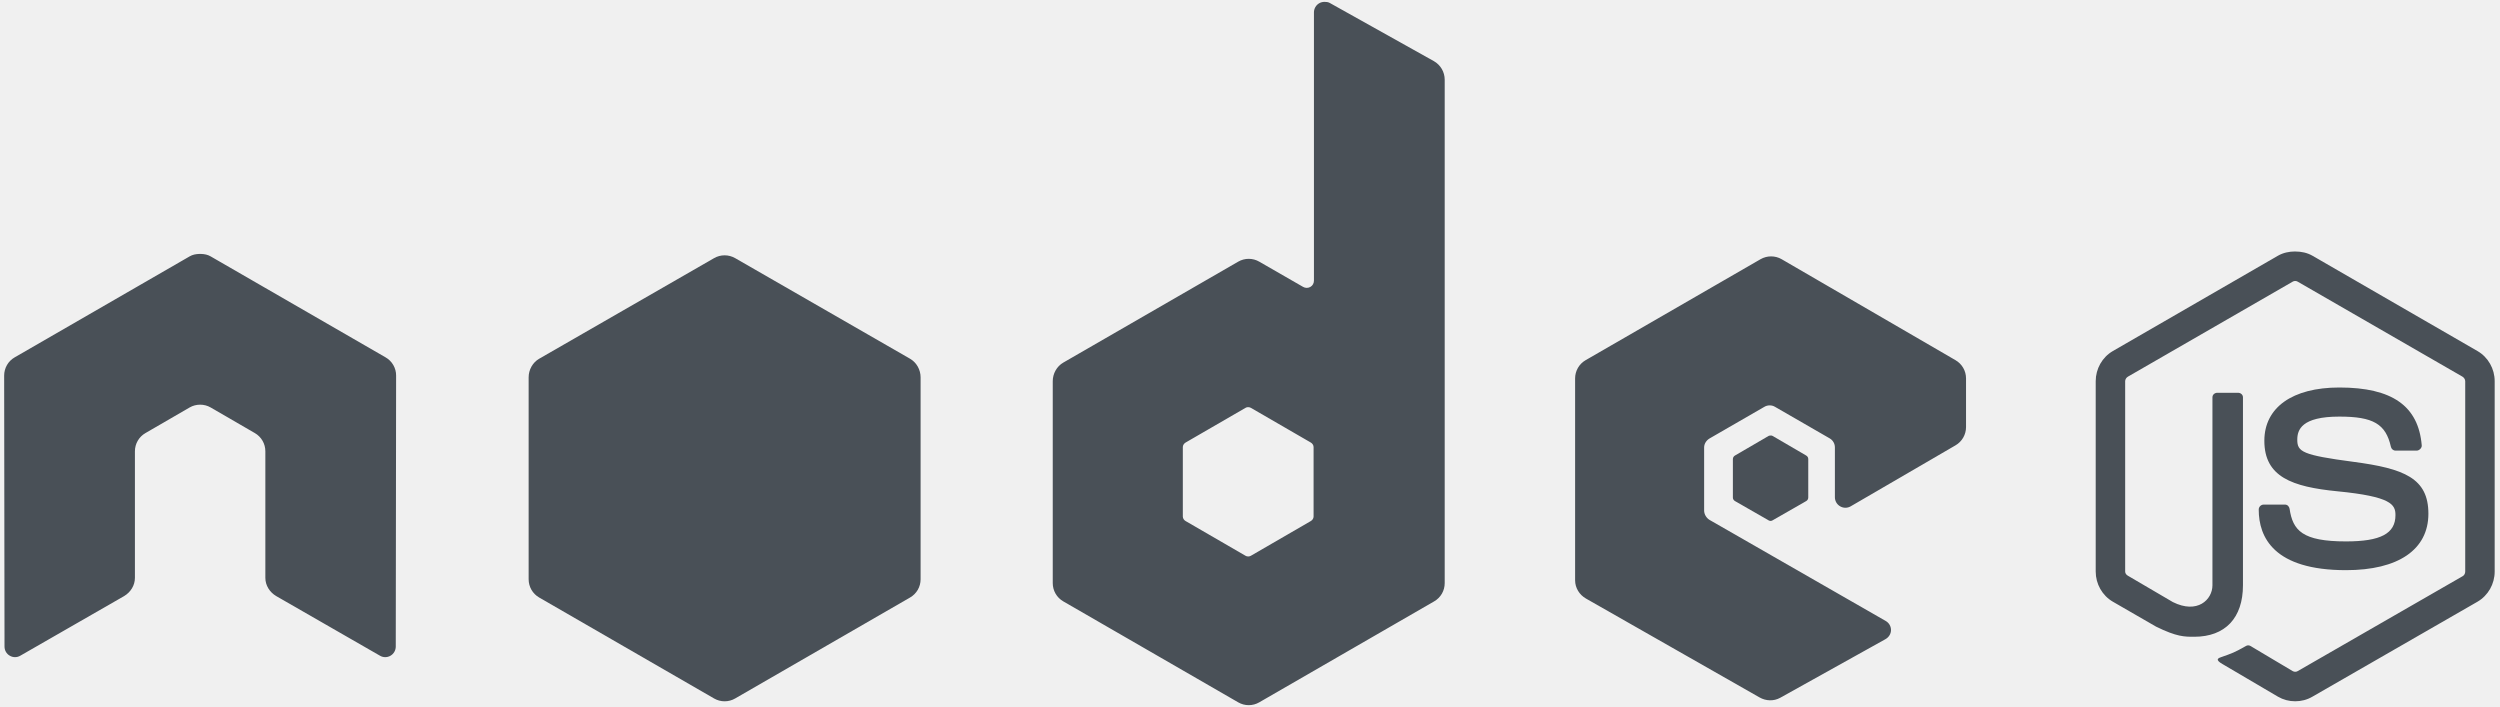
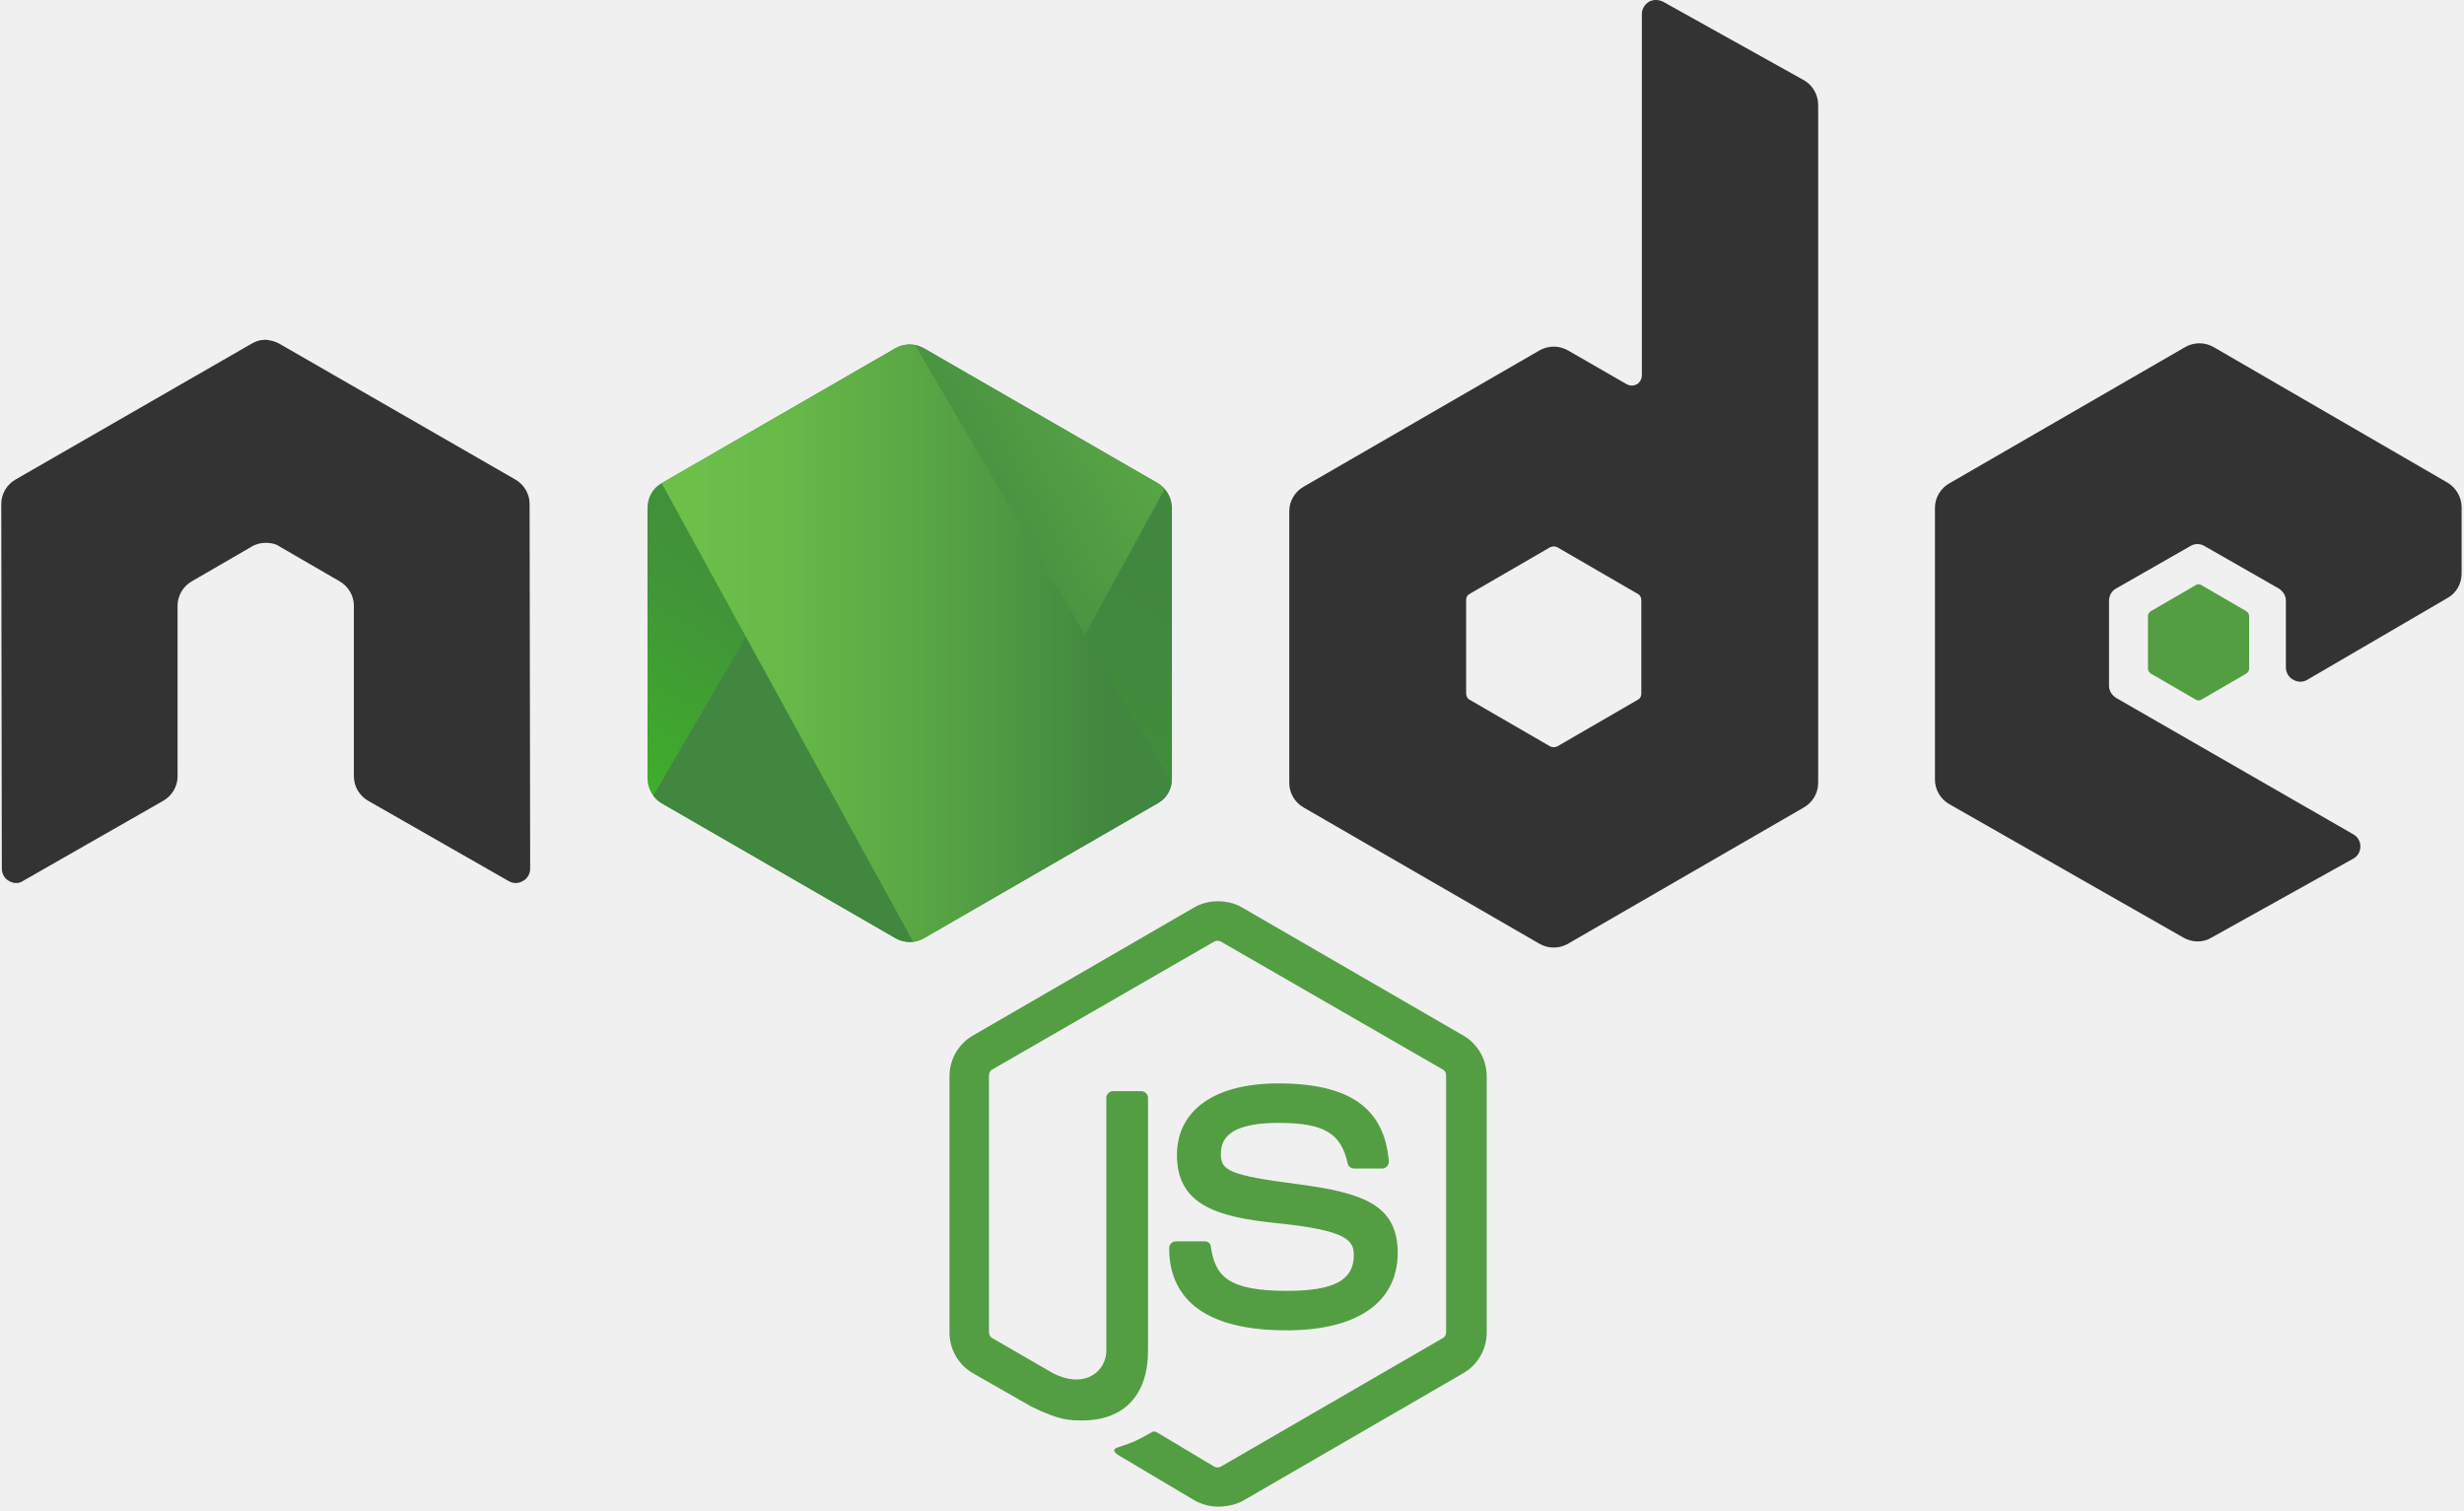
- <svg xmlns="http://www.w3.org/2000/svg" width="92" height="26" viewBox="0 0 92 26" fill="none">
-   <g clip-path="url(#clip0_66_271)">
-     <path d="M84.463 9.254C84.24 9.254 84.023 9.3 83.831 9.409L77.754 12.918C77.361 13.145 77.122 13.573 77.122 14.028V21.034C77.122 21.488 77.361 21.916 77.754 22.143L79.341 23.059C80.112 23.439 80.397 23.433 80.747 23.433C81.889 23.433 82.541 22.74 82.541 21.537V14.621C82.541 14.524 82.456 14.454 82.36 14.454H81.599C81.501 14.454 81.418 14.524 81.418 14.621V21.537C81.418 22.07 80.862 22.607 79.961 22.156L78.309 21.188C78.251 21.157 78.206 21.1 78.206 21.034V14.028C78.206 13.961 78.25 13.894 78.309 13.86L84.373 10.364C84.4 10.348 84.431 10.34 84.463 10.34C84.495 10.34 84.526 10.348 84.553 10.364L90.617 13.86C90.675 13.895 90.72 13.96 90.72 14.028V21.034C90.72 21.101 90.686 21.169 90.63 21.201L84.553 24.698C84.501 24.729 84.43 24.729 84.373 24.698L82.812 23.769C82.788 23.756 82.761 23.749 82.734 23.749C82.707 23.749 82.681 23.756 82.657 23.769C82.226 24.013 82.145 24.041 81.741 24.181C81.641 24.216 81.49 24.27 81.792 24.44L83.831 25.639C84.023 25.75 84.241 25.808 84.463 25.807C84.685 25.808 84.903 25.751 85.095 25.639L91.172 22.143C91.565 21.914 91.804 21.488 91.804 21.034V14.028C91.804 13.573 91.565 13.146 91.172 12.919L85.095 9.409C84.905 9.301 84.686 9.255 84.463 9.255L84.463 9.254Z" fill="#495057" />
-     <path d="M86.088 14.26C84.358 14.26 83.328 14.997 83.328 16.221C83.328 17.55 84.35 17.915 86.011 18.079C87.998 18.273 88.153 18.565 88.153 18.956C88.153 19.635 87.612 19.924 86.334 19.924C84.728 19.924 84.375 19.523 84.257 18.724C84.243 18.638 84.176 18.569 84.089 18.569H83.302C83.205 18.569 83.121 18.653 83.121 18.75C83.121 19.773 83.677 20.982 86.334 20.982C88.256 20.982 89.365 20.227 89.365 18.905C89.365 17.594 88.47 17.242 86.604 16.995C84.72 16.746 84.54 16.624 84.54 16.183C84.54 15.818 84.693 15.331 86.088 15.331C87.335 15.331 87.796 15.6 87.985 16.441C88.001 16.52 88.071 16.582 88.153 16.582H88.94C88.988 16.582 89.035 16.553 89.069 16.518C89.102 16.481 89.125 16.439 89.12 16.389C88.998 14.941 88.033 14.26 86.088 14.26Z" fill="#495057" />
-     <path d="M48.74 0.069C48.672 0.069 48.605 0.086 48.546 0.12C48.488 0.154 48.439 0.203 48.405 0.262C48.371 0.321 48.353 0.388 48.353 0.456V10.325C48.353 10.422 48.308 10.509 48.224 10.557C48.183 10.581 48.136 10.594 48.088 10.594C48.041 10.594 47.994 10.581 47.953 10.557L46.34 9.629C46.223 9.561 46.089 9.525 45.953 9.525C45.817 9.525 45.684 9.561 45.566 9.629L39.128 13.344C38.888 13.483 38.741 13.75 38.741 14.028V21.459C38.741 21.737 38.888 21.991 39.128 22.13L45.566 25.846C45.684 25.914 45.817 25.95 45.953 25.95C46.089 25.95 46.223 25.914 46.34 25.846L52.778 22.13C52.896 22.062 52.994 21.964 53.062 21.847C53.13 21.729 53.165 21.595 53.165 21.459V2.933C53.165 2.794 53.128 2.657 53.058 2.537C52.987 2.417 52.886 2.317 52.765 2.249L48.933 0.107C48.873 0.074 48.807 0.068 48.74 0.069ZM7.326 9.345C7.204 9.35 7.088 9.371 6.978 9.435L0.54 13.151C0.422 13.218 0.324 13.316 0.256 13.434C0.189 13.552 0.153 13.685 0.153 13.821L0.166 23.794C0.166 23.933 0.238 24.062 0.36 24.13C0.418 24.165 0.485 24.183 0.553 24.183C0.621 24.183 0.688 24.165 0.747 24.13L4.566 21.937C4.808 21.793 4.965 21.543 4.965 21.266V16.608C4.965 16.33 5.112 16.075 5.353 15.937L6.978 14.995C7.096 14.927 7.229 14.892 7.365 14.892C7.498 14.892 7.634 14.925 7.752 14.995L9.378 15.937C9.496 16.005 9.594 16.103 9.662 16.221C9.73 16.338 9.765 16.472 9.765 16.608V21.265C9.765 21.543 9.924 21.794 10.165 21.936L13.983 24.13C14.042 24.165 14.109 24.183 14.177 24.183C14.245 24.183 14.312 24.165 14.371 24.13C14.43 24.096 14.478 24.047 14.512 23.988C14.546 23.929 14.564 23.862 14.564 23.794L14.577 13.821C14.578 13.685 14.542 13.552 14.474 13.434C14.406 13.316 14.308 13.218 14.19 13.151L7.752 9.435C7.643 9.371 7.527 9.35 7.404 9.345H7.326ZM65.176 9.435C65.042 9.435 64.91 9.469 64.789 9.538L58.352 13.254C58.234 13.322 58.136 13.419 58.068 13.537C58 13.655 57.964 13.789 57.964 13.925V21.356C57.964 21.635 58.122 21.889 58.364 22.027L64.751 25.665C64.986 25.799 65.274 25.81 65.512 25.678L69.382 23.523C69.505 23.455 69.588 23.328 69.589 23.188C69.589 23.12 69.572 23.053 69.538 22.994C69.504 22.935 69.454 22.886 69.395 22.852L62.919 19.137C62.797 19.067 62.712 18.927 62.712 18.788V16.466C62.712 16.327 62.798 16.2 62.919 16.131L64.931 14.97C64.99 14.935 65.057 14.918 65.125 14.918C65.193 14.918 65.26 14.935 65.318 14.97L67.331 16.131C67.39 16.165 67.439 16.213 67.473 16.272C67.507 16.331 67.525 16.398 67.524 16.466V18.298C67.524 18.366 67.542 18.433 67.576 18.492C67.61 18.551 67.659 18.599 67.718 18.633C67.838 18.703 67.984 18.703 68.105 18.633L71.962 16.389C72.08 16.321 72.178 16.223 72.246 16.105C72.314 15.988 72.35 15.854 72.35 15.718V13.925C72.35 13.648 72.203 13.393 71.962 13.254L65.563 9.538C65.446 9.47 65.312 9.435 65.176 9.435V9.435ZM45.927 14.983C45.961 14.983 46.001 14.991 46.031 15.008L48.237 16.285C48.297 16.32 48.34 16.384 48.34 16.453V19.008C48.34 19.077 48.297 19.141 48.237 19.175L46.031 20.453C46.001 20.47 45.968 20.478 45.934 20.478C45.9 20.478 45.867 20.47 45.837 20.453L43.631 19.175C43.571 19.141 43.528 19.077 43.528 19.008V16.453C43.528 16.384 43.571 16.32 43.631 16.285L45.837 15.008C45.864 14.992 45.895 14.983 45.928 14.983V14.983H45.927Z" fill="#495057" />
-     <path d="M26.666 9.396C26.532 9.396 26.399 9.43 26.279 9.499L19.841 13.202C19.6 13.341 19.454 13.608 19.454 13.886V21.317C19.454 21.595 19.601 21.849 19.841 21.988L26.279 25.704C26.397 25.772 26.53 25.808 26.666 25.808C26.802 25.808 26.936 25.772 27.053 25.704L33.491 21.988C33.609 21.92 33.707 21.822 33.775 21.705C33.843 21.587 33.878 21.453 33.878 21.317V13.886C33.878 13.608 33.731 13.341 33.491 13.202L27.053 9.499C26.935 9.432 26.802 9.396 26.666 9.396ZM65.164 16.028C65.138 16.028 65.11 16.028 65.086 16.041L63.848 16.763C63.825 16.776 63.806 16.794 63.792 16.817C63.778 16.84 63.771 16.866 63.77 16.892V18.311C63.77 18.365 63.801 18.413 63.848 18.44L65.086 19.15C65.133 19.177 65.182 19.177 65.228 19.15L66.467 18.44C66.49 18.427 66.509 18.409 66.523 18.386C66.536 18.363 66.544 18.337 66.544 18.311V16.892C66.544 16.866 66.536 16.84 66.523 16.817C66.509 16.795 66.49 16.776 66.467 16.763L65.228 16.04C65.205 16.027 65.189 16.028 65.164 16.028V16.028Z" fill="#495057" />
+ <svg xmlns="http://www.w3.org/2000/svg" xmlns:xlink="http://www.w3.org/1999/xlink" width="2500" height="1533" viewBox="0 0 512 314" preserveAspectRatio="xMidYMid">
+   <defs>
+     <linearGradient x1="68.188%" y1="17.487%" x2="27.823%" y2="89.755%" id="b">
+       <stop stop-color="#41873F" offset="0%" />
+       <stop stop-color="#418B3D" offset="32.88%" />
+       <stop stop-color="#419637" offset="63.52%" />
+       <stop stop-color="#3FA92D" offset="93.19%" />
+       <stop stop-color="#3FAE2A" offset="100%" />
+     </linearGradient>
+     <path id="a" d="M57.903 1.85a5.957 5.957 0 0 0-5.894 0L3.352 29.933c-1.85 1.04-2.89 3.005-2.89 5.085v56.286c0 2.08 1.156 4.045 2.89 5.085l48.657 28.085a5.957 5.957 0 0 0 5.894 0l48.658-28.085c1.849-1.04 2.89-3.005 2.89-5.085V35.019c0-2.08-1.157-4.045-2.89-5.085L57.903 1.85z" />
+     <linearGradient x1="43.277%" y1="55.169%" x2="159.245%" y2="-18.306%" id="d">
+       <stop stop-color="#41873F" offset="13.76%" />
+       <stop stop-color="#54A044" offset="40.32%" />
+       <stop stop-color="#66B848" offset="71.36%" />
+       <stop stop-color="#6CC04A" offset="90.81%" />
+     </linearGradient>
+     <linearGradient x1="-4413.77%" y1="13.43%" x2="5327.93%" y2="13.43%" id="e">
+       <stop stop-color="#6CC04A" offset="9.192%" />
+       <stop stop-color="#66B848" offset="28.64%" />
+       <stop stop-color="#54A044" offset="59.68%" />
+       <stop stop-color="#41873F" offset="86.24%" />
+     </linearGradient>
+     <linearGradient x1="-4.389%" y1="49.997%" x2="101.499%" y2="49.997%" id="f">
+       <stop stop-color="#6CC04A" offset="9.192%" />
+       <stop stop-color="#66B848" offset="28.64%" />
+       <stop stop-color="#54A044" offset="59.68%" />
+       <stop stop-color="#41873F" offset="86.24%" />
+     </linearGradient>
+     <linearGradient x1="-9713.77%" y1="36.21%" x2="27.93%" y2="36.21%" id="g">
+       <stop stop-color="#6CC04A" offset="9.192%" />
+       <stop stop-color="#66B848" offset="28.64%" />
+       <stop stop-color="#54A044" offset="59.68%" />
+       <stop stop-color="#41873F" offset="86.24%" />
+     </linearGradient>
+     <linearGradient x1="-103.861%" y1="50.275%" x2="100.797%" y2="50.275%" id="h">
+       <stop stop-color="#6CC04A" offset="9.192%" />
+       <stop stop-color="#66B848" offset="28.64%" />
+       <stop stop-color="#54A044" offset="59.68%" />
+       <stop stop-color="#41873F" offset="86.24%" />
+     </linearGradient>
+     <linearGradient x1="130.613%" y1="-211.069%" x2="4.393%" y2="201.605%" id="i">
+       <stop stop-color="#41873F" offset="0%" />
+       <stop stop-color="#418B3D" offset="32.88%" />
+       <stop stop-color="#419637" offset="63.52%" />
+       <stop stop-color="#3FA92D" offset="93.19%" />
+       <stop stop-color="#3FAE2A" offset="100%" />
+     </linearGradient>
+   </defs>
+   <g fill="none">
+     <path d="M253.11 313.094c-1.733 0-3.351-.462-4.854-1.271l-15.371-9.13c-2.312-1.272-1.156-1.734-.462-1.965 3.12-1.04 3.698-1.272 6.934-3.12.347-.232.81-.116 1.156.115l11.789 7.05c.462.231 1.04.231 1.386 0l46.115-26.698c.462-.231.694-.694.694-1.271v-53.28c0-.579-.232-1.04-.694-1.272l-46.115-26.582c-.462-.232-1.04-.232-1.386 0l-46.115 26.582c-.462.231-.694.809-.694 1.271v53.28c0 .463.232 1.04.694 1.272l12.598 7.281c6.819 3.467 11.095-.578 11.095-4.623v-52.587c0-.693.578-1.387 1.387-1.387h5.894c.694 0 1.387.578 1.387 1.387v52.587c0 9.13-4.97 14.447-13.638 14.447-2.658 0-4.738 0-10.633-2.89l-12.135-6.934c-3.005-1.733-4.854-4.97-4.854-8.437v-53.28c0-3.467 1.849-6.704 4.854-8.437l46.114-26.698c2.89-1.618 6.82-1.618 9.709 0l46.114 26.698c3.005 1.733 4.855 4.97 4.855 8.437v53.28c0 3.467-1.85 6.704-4.855 8.437l-46.114 26.698c-1.503.694-3.236 1.04-4.854 1.04zm14.216-36.637c-20.225 0-24.386-9.246-24.386-17.105 0-.694.578-1.387 1.387-1.387h6.01c.693 0 1.271.462 1.271 1.156.925 6.125 3.583 9.13 15.834 9.13 9.708 0 13.87-2.196 13.87-7.397 0-3.005-1.157-5.2-16.297-6.703-12.598-1.272-20.457-4.045-20.457-14.1 0-9.362 7.86-14.91 21.035-14.91 14.793 0 22.075 5.086 23 16.18 0 .348-.116.694-.347 1.041-.232.231-.578.462-.925.462h-6.01c-.578 0-1.156-.462-1.271-1.04-1.387-6.356-4.97-8.437-14.447-8.437-10.633 0-11.905 3.699-11.905 6.472 0 3.352 1.503 4.392 15.834 6.241 14.216 1.85 20.92 4.508 20.92 14.447-.116 10.171-8.437 15.95-23.116 15.95z" fill="#539E43" />
+     <path d="M110.028 104.712c0-2.08-1.156-4.046-3.005-5.086l-49.004-28.2c-.81-.463-1.734-.694-2.658-.81h-.463c-.924 0-1.849.347-2.658.81l-49.004 28.2c-1.85 1.04-3.005 3.005-3.005 5.086l.116 75.817c0 1.04.578 2.08 1.502 2.543.925.578 2.08.578 2.89 0l29.125-16.643c1.849-1.04 3.005-3.005 3.005-5.085v-35.482c0-2.08 1.155-4.045 3.005-5.085l12.366-7.166c.925-.578 1.965-.81 3.005-.81 1.04 0 2.08.232 2.89.81l12.366 7.166c1.85 1.04 3.005 3.004 3.005 5.085v35.482c0 2.08 1.156 4.045 3.005 5.085l29.125 16.643c.925.578 2.08.578 3.005 0 .925-.463 1.503-1.503 1.503-2.543l-.116-75.817zM345.571.347c-.924-.463-2.08-.463-2.89 0-.924.578-1.502 1.502-1.502 2.542v75.125c0 .693-.346 1.386-1.04 1.849-.693.346-1.387.346-2.08 0l-12.251-7.05a5.957 5.957 0 0 0-5.895 0l-49.004 28.316c-1.849 1.04-3.005 3.005-3.005 5.085v56.516c0 2.08 1.156 4.046 3.005 5.086l49.004 28.316a5.957 5.957 0 0 0 5.895 0l49.004-28.316c1.849-1.04 3.005-3.005 3.005-5.086V21.844c0-2.196-1.156-4.16-3.005-5.201L345.572.347zm-4.507 143.776c0 .578-.231 1.04-.694 1.271l-16.758 9.708a1.714 1.714 0 0 1-1.503 0l-16.758-9.708c-.463-.231-.694-.809-.694-1.271v-19.417c0-.578.231-1.04.694-1.271l16.758-9.709a1.714 1.714 0 0 1 1.503 0l16.758 9.709c.463.23.694.809.694 1.271v19.417zM508.648 124.244c1.85-1.04 2.89-3.005 2.89-5.086v-13.753c0-2.08-1.156-4.045-2.89-5.085l-48.657-28.2a5.957 5.957 0 0 0-5.894 0l-49.004 28.315c-1.85 1.04-3.005 3.005-3.005 5.086v56.516c0 2.08 1.155 4.045 3.005 5.085l48.657 27.738c1.85 1.04 4.045 1.04 5.779 0L489 178.45c.925-.463 1.503-1.503 1.503-2.543 0-1.04-.578-2.08-1.503-2.543l-49.235-28.316c-.924-.577-1.502-1.502-1.502-2.542v-17.683c0-1.04.578-2.08 1.502-2.543l15.372-8.784a2.821 2.821 0 0 1 3.005 0l15.371 8.784c.925.578 1.503 1.502 1.503 2.543v13.869c0 1.04.578 2.08 1.502 2.542.925.578 2.08.578 3.005 0l29.125-16.99z" fill="#333" />
+     <path d="M456.293 121.586a1.05 1.05 0 0 1 1.155 0l9.362 5.432c.347.23.578.577.578 1.04v10.864c0 .462-.231.809-.578 1.04l-9.362 5.432a1.05 1.05 0 0 1-1.155 0l-9.362-5.432c-.347-.231-.578-.578-.578-1.04v-10.864c0-.463.231-.81.578-1.04l9.362-5.432z" fill="#539E43" />
+     <g transform="translate(134.068 70.501)">
+       <mask id="c" fill="#fff">
+         <use xlink:href="#a" />
+       </mask>
+       <use fill="url(#b)" xlink:href="#a" />
+       <g mask="url(#c)">
+         <path d="M51.893 1.85L3.121 29.933C1.27 30.974 0 32.94 0 35.02v56.286c0 1.387.578 2.658 1.502 3.698L56.285 1.156c-1.387-.231-3.005-.116-4.392.693zM56.632 125.053c.462-.116.925-.347 1.387-.578l48.773-28.085c1.85-1.04 3.005-3.005 3.005-5.085V35.019c0-1.502-.694-3.005-1.734-4.045l-51.43 94.079z" />
+         <path d="M106.676 29.934L57.788 1.85a8.025 8.025 0 0 0-1.503-.578L1.502 95.12a6.082 6.082 0 0 0 1.619 1.387l48.888 28.085c1.387.809 3.005 1.04 4.507.577l51.432-94.078c-.347-.462-.81-.81-1.272-1.156z" fill="url(#d)" />
+       </g>
+       <g mask="url(#c)">
+         <path d="M109.797 91.305V35.019c0-2.08-1.271-4.045-3.12-5.085L57.786 1.85a5.106 5.106 0 0 0-1.848-.693l53.511 91.42c.231-.347.347-.809.347-1.271zM3.12 29.934C1.272 30.974 0 32.94 0 35.02v56.286c0 2.08 1.387 4.045 3.12 5.085l48.889 28.085c1.156.693 2.427.925 3.814.693L3.467 29.818l-.346.116z" />
+         <path fill="url(#e)" fill-rule="evenodd" d="M50.391.809l-.693.347h.924l-.231-.347z" transform="translate(0 -9.246)" />
+         <path d="M106.792 105.636c1.387-.809 2.427-2.196 2.89-3.698L56.053 10.402c-1.387-.231-2.89-.116-4.16.693L3.351 39.065l52.355 95.465a8.057 8.057 0 0 0 2.196-.693l48.889-28.2z" fill="url(#f)" fill-rule="evenodd" transform="translate(0 -9.246)" />
+         <path fill="url(#g)" fill-rule="evenodd" d="M111.3 104.712l-.347-.578v.809l.346-.231z" transform="translate(0 -9.246)" />
+         <path d="M106.792 105.636l-48.773 28.085a6.973 6.973 0 0 1-2.196.693l.925 1.734 54.089-31.32v-.694l-1.387-2.312c-.231 1.618-1.271 3.005-2.658 3.814z" fill="url(#h)" fill-rule="evenodd" transform="translate(0 -9.246)" />
+         <path d="M106.792 105.636l-48.773 28.085a6.973 6.973 0 0 1-2.196.693l.925 1.734 54.089-31.32v-.694l-1.387-2.312c-.231 1.618-1.271 3.005-2.658 3.814z" fill="url(#i)" fill-rule="evenodd" transform="translate(0 -9.246)" />
+       </g>
+     </g>
  </g>
-   <defs>
-     <clipPath id="clip0_66_271">
-       <rect width="91.808" height="26" fill="white" />
-     </clipPath>
-   </defs>
</svg>
